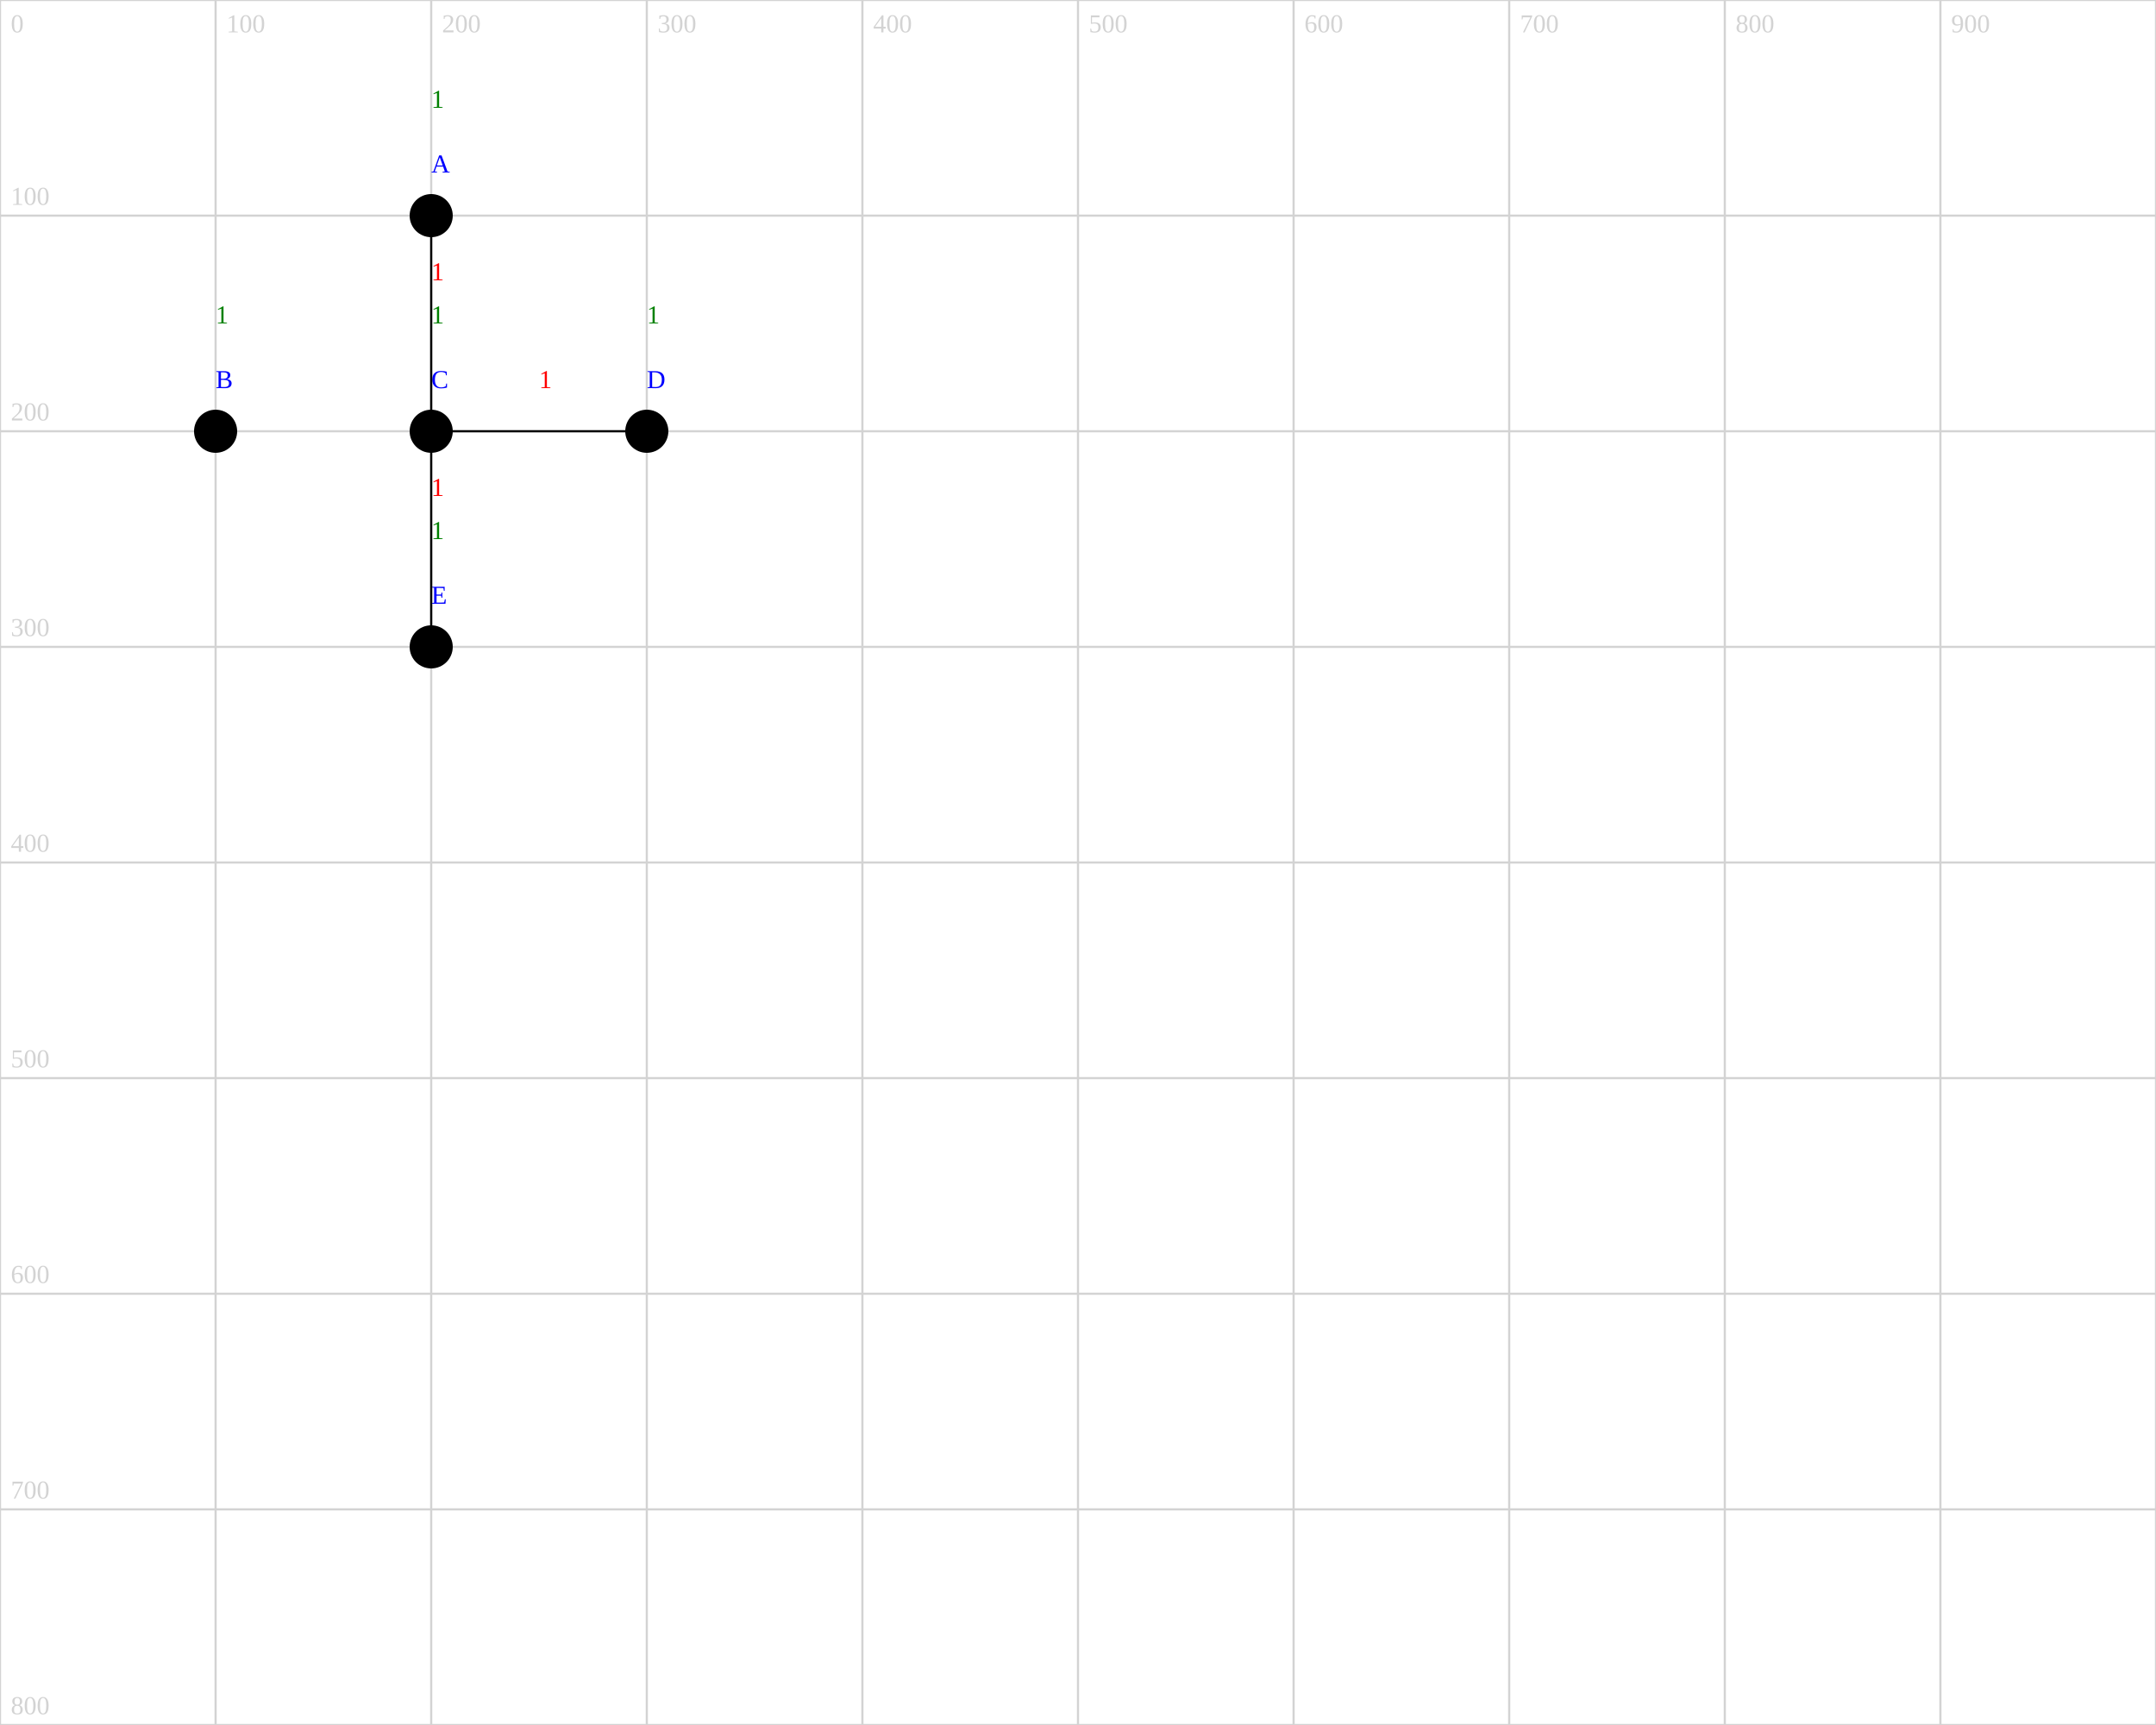
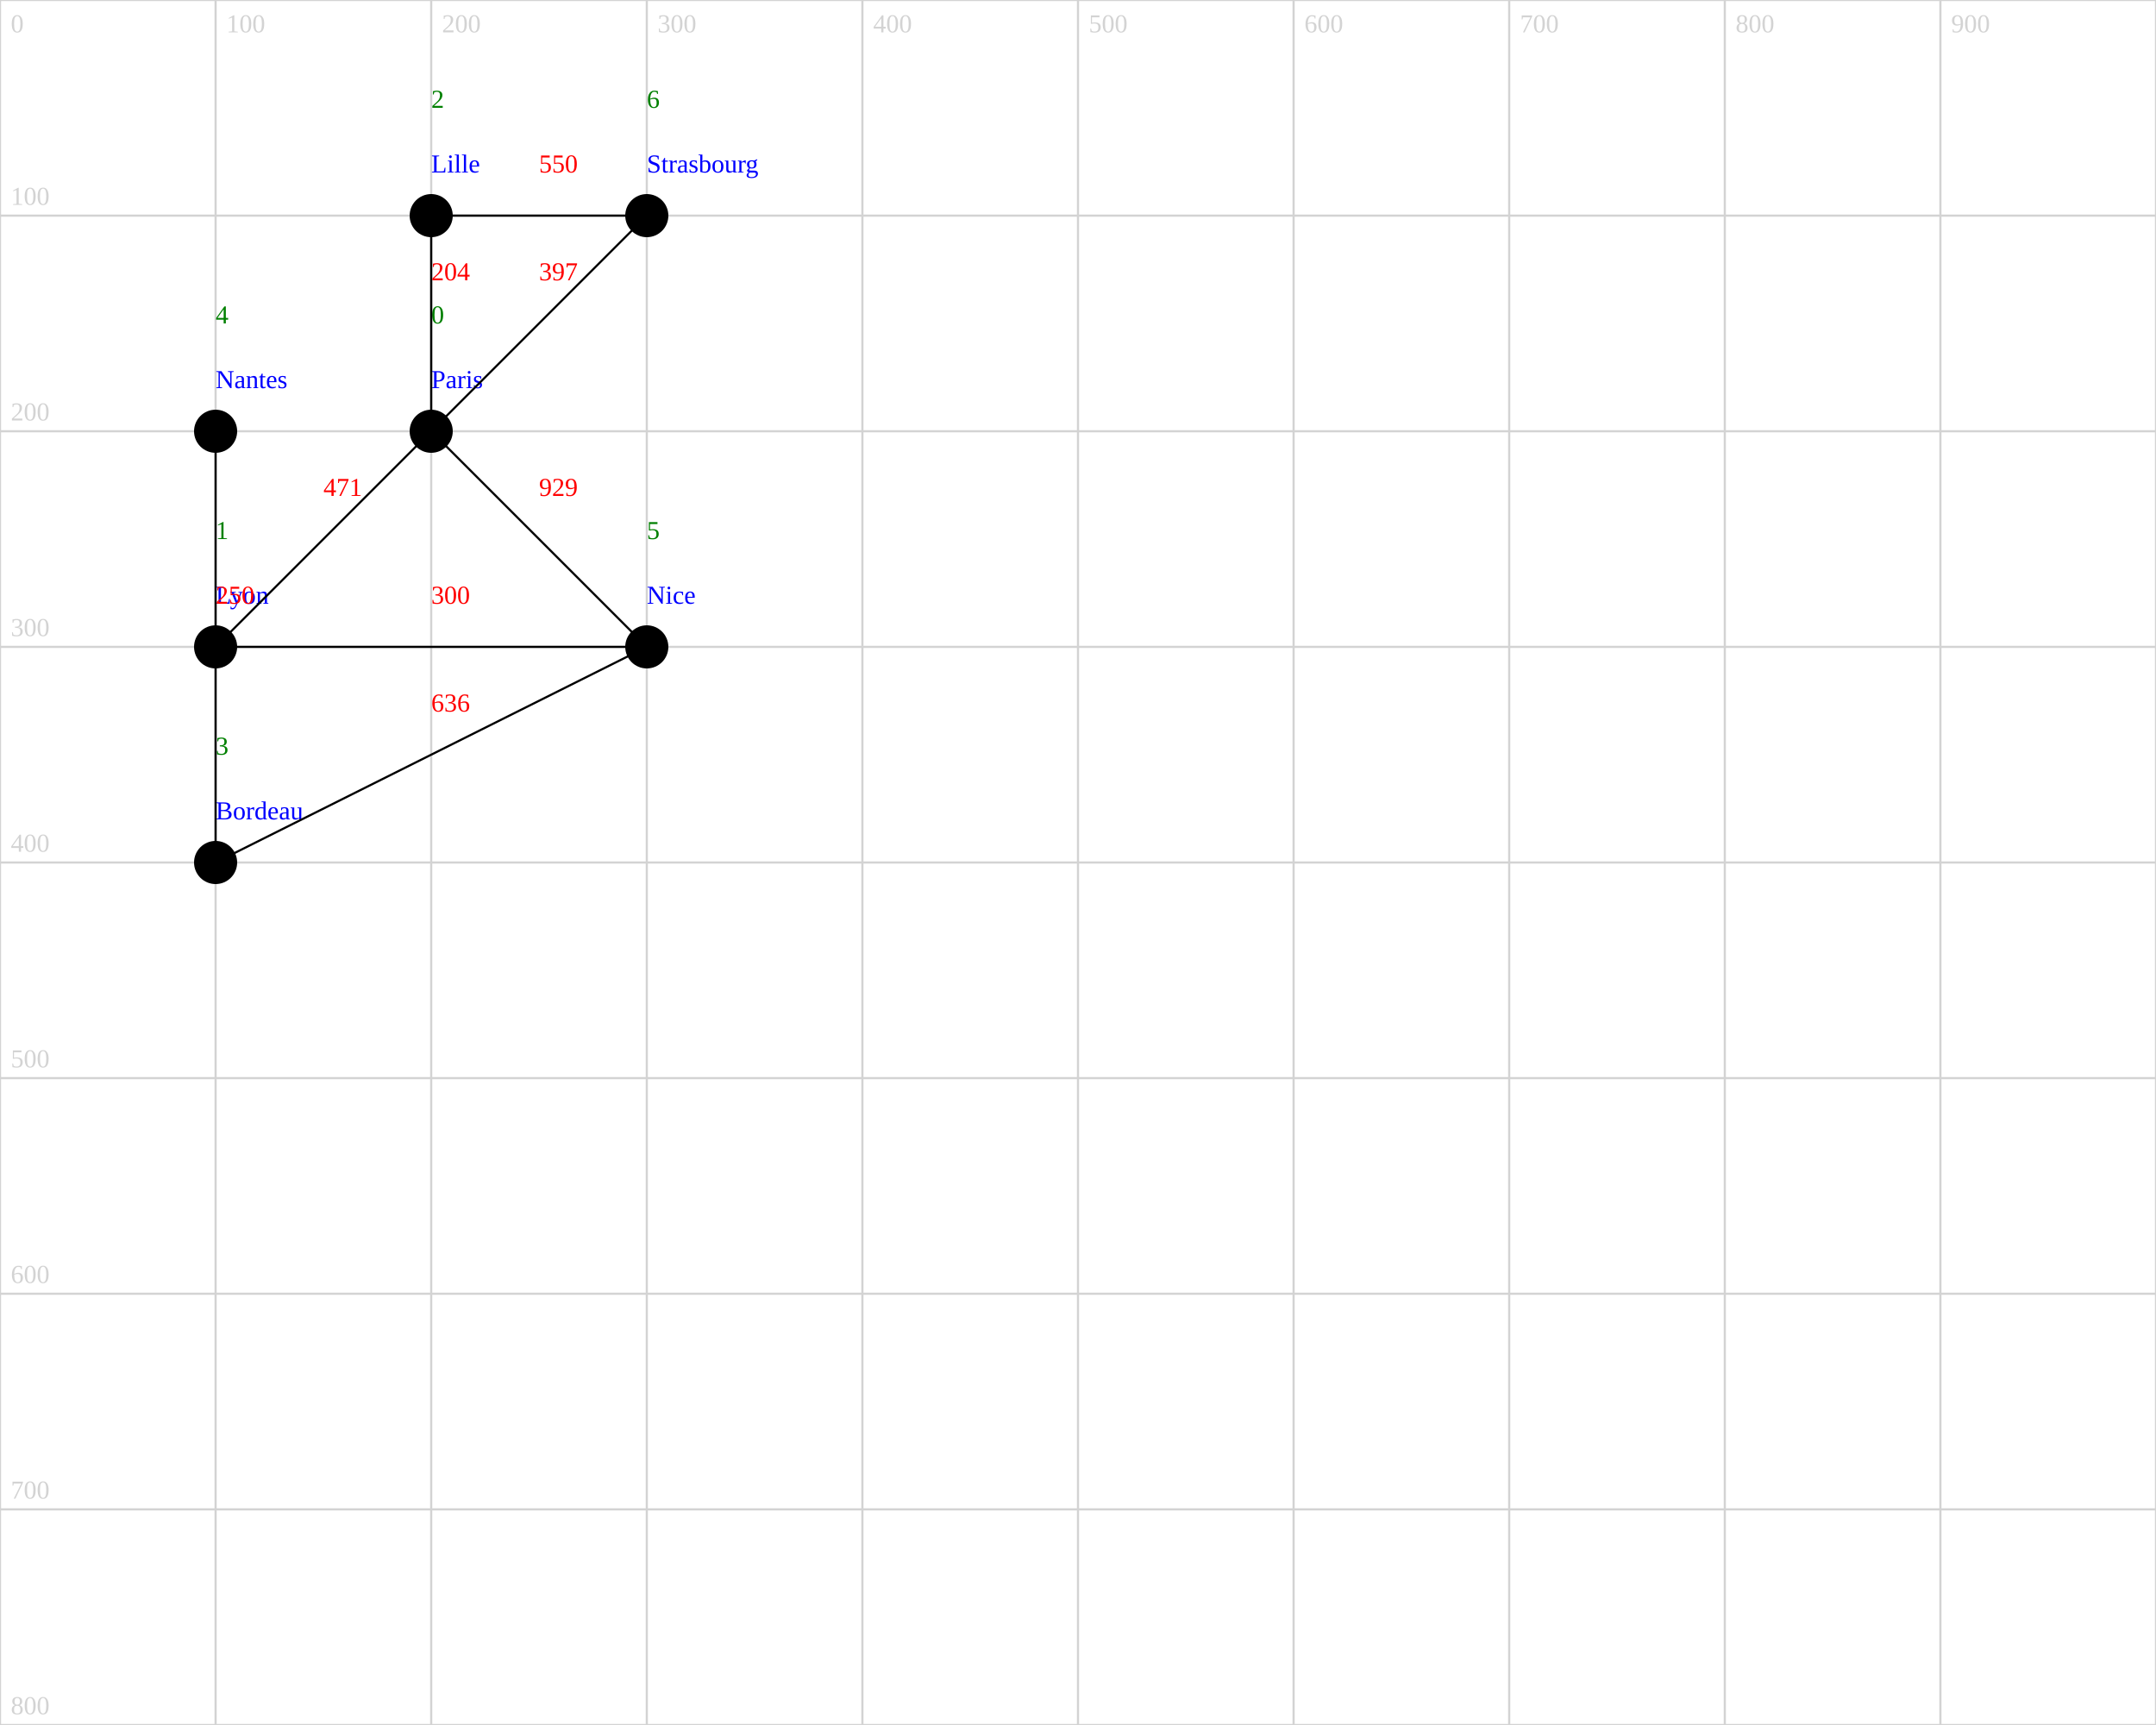
<svg xmlns="http://www.w3.org/2000/svg" version="1.1" width="1000" height="800">
  <line x1="0" y1="0" x2="1000" y2="0" stroke="lightgrey" />
  <text x="5" y="-5" fill="lightgrey">0</text>
  <line x1="0" y1="100" x2="1000" y2="100" stroke="lightgrey" />
  <text x="5" y="95" fill="lightgrey">100</text>
  <line x1="0" y1="200" x2="1000" y2="200" stroke="lightgrey" />
  <text x="5" y="195" fill="lightgrey">200</text>
  <line x1="0" y1="300" x2="1000" y2="300" stroke="lightgrey" />
  <text x="5" y="295" fill="lightgrey">300</text>
  <line x1="0" y1="400" x2="1000" y2="400" stroke="lightgrey" />
  <text x="5" y="395" fill="lightgrey">400</text>
  <line x1="0" y1="500" x2="1000" y2="500" stroke="lightgrey" />
  <text x="5" y="495" fill="lightgrey">500</text>
  <line x1="0" y1="600" x2="1000" y2="600" stroke="lightgrey" />
  <text x="5" y="595" fill="lightgrey">600</text>
  <line x1="0" y1="700" x2="1000" y2="700" stroke="lightgrey" />
  <text x="5" y="695" fill="lightgrey">700</text>
  <line x1="0" y1="800" x2="1000" y2="800" stroke="lightgrey" />
  <text x="5" y="795" fill="lightgrey">800</text>
  <line x1="0" y1="0" x2="0" y2="800" stroke="lightgrey" />
  <text x="5" y="15" fill="lightgrey">0</text>
  <line x1="100" y1="0" x2="100" y2="800" stroke="lightgrey" />
  <text x="105" y="15" fill="lightgrey">100</text>
  <line x1="200" y1="0" x2="200" y2="800" stroke="lightgrey" />
  <text x="205" y="15" fill="lightgrey">200</text>
  <line x1="300" y1="0" x2="300" y2="800" stroke="lightgrey" />
  <text x="305" y="15" fill="lightgrey">300</text>
  <line x1="400" y1="0" x2="400" y2="800" stroke="lightgrey" />
  <text x="405" y="15" fill="lightgrey">400</text>
  <line x1="500" y1="0" x2="500" y2="800" stroke="lightgrey" />
  <text x="505" y="15" fill="lightgrey">500</text>
  <line x1="600" y1="0" x2="600" y2="800" stroke="lightgrey" />
  <text x="605" y="15" fill="lightgrey">600</text>
  <line x1="700" y1="0" x2="700" y2="800" stroke="lightgrey" />
  <text x="705" y="15" fill="lightgrey">700</text>
  <line x1="800" y1="0" x2="800" y2="800" stroke="lightgrey" />
  <text x="805" y="15" fill="lightgrey">800</text>
  <line x1="900" y1="0" x2="900" y2="800" stroke="lightgrey" />
  <text x="905" y="15" fill="lightgrey">900</text>
  <line x1="1000" y1="0" x2="1000" y2="800" stroke="lightgrey" />
  <text x="1005" y="15" fill="lightgrey">1000</text>
+   <circle cx="200" cy="200" r="10" fill="black" />
+   <text x="200" y="180" fill="blue">Paris</text>
+   <text x="200" y="150" fill="green">0</text>
+   <circle cx="100" cy="300" r="10" fill="black" />
+   <text x="100" y="280" fill="blue">Lyon</text>
+   <text x="100" y="250" fill="green">1</text>
  <circle cx="200" cy="100" r="10" fill="black" />
-   <text x="200" y="80" fill="blue">A</text>
-   <text x="200" y="50" fill="green">1</text>
+   <text x="200" y="80" fill="blue">Lille</text>
+   <text x="200" y="50" fill="green">2</text>
+   <circle cx="100" cy="400" r="10" fill="black" />
+   <text x="100" y="380" fill="blue">Bordeau</text>
+   <text x="100" y="350" fill="green">3</text>
  <circle cx="100" cy="200" r="10" fill="black" />
-   <text x="100" y="180" fill="blue">B</text>
-   <text x="100" y="150" fill="green">1</text>
-   <circle cx="200" cy="200" r="10" fill="black" />
-   <text x="200" y="180" fill="blue">C</text>
-   <text x="200" y="150" fill="green">1</text>
-   <circle cx="300" cy="200" r="10" fill="black" />
-   <text x="300" y="180" fill="blue">D</text>
-   <text x="300" y="150" fill="green">1</text>
-   <circle cx="200" cy="300" r="10" fill="black" />
-   <text x="200" y="280" fill="blue">E</text>
-   <text x="200" y="250" fill="green">1</text>
+   <text x="100" y="180" fill="blue">Nantes</text>
+   <text x="100" y="150" fill="green">4</text>
+   <circle cx="300" cy="300" r="10" fill="black" />
+   <text x="300" y="280" fill="blue">Nice</text>
+   <text x="300" y="250" fill="green">5</text>
+   <circle cx="300" cy="100" r="10" fill="black" />
+   <text x="300" y="80" fill="blue">Strasbourg</text>
+   <text x="300" y="50" fill="green">6</text>
+   <line x1="200" y1="200" x2="100" y2="300" stroke="black" />
+   <text x="150" y="230" fill="red">471</text>
  <line x1="200" y1="100" x2="200" y2="200" stroke="black" />
-   <text x="200" y="130" fill="red">1</text>
-   <line x1="200" y1="200" x2="300" y2="200" stroke="black" />
-   <text x="250" y="180" fill="red">1</text>
-   <line x1="200" y1="200" x2="200" y2="300" stroke="black" />
-   <text x="200" y="230" fill="red">1</text>
+   <text x="200" y="130" fill="red">204</text>
+   <line x1="200" y1="200" x2="300" y2="100" stroke="black" />
+   <text x="250" y="130" fill="red">397</text>
+   <line x1="100" y1="400" x2="300" y2="300" stroke="black" />
+   <text x="200" y="330" fill="red">636</text>
+   <line x1="200" y1="200" x2="300" y2="300" stroke="black" />
+   <text x="250" y="230" fill="red">929</text>
+   <line x1="100" y1="300" x2="300" y2="300" stroke="black" />
+   <text x="200" y="280" fill="red">300</text>
+   <line x1="200" y1="100" x2="300" y2="100" stroke="black" />
+   <text x="250" y="80" fill="red">550</text>
+   <line x1="100" y1="400" x2="100" y2="200" stroke="black" />
+   <text x="100" y="280" fill="red">250</text>
  <defs>
    <radialGradient id="redball" cx="30%" cy="30%" r="100%" fx="30%" fy="30%">
      <stop offset="0%" style="stop-color:rgb(255,250,250)" />
      <stop offset="3%" style="stop-color:rgb(255,250,250)" />
      <stop offset="7%" style="stop-color:rgb(255,160,160)" />
      <stop offset="70%" style="stop-color:rgb(255,0,0)" />
      <stop offset="100%" style="stop-color:rgb(255,0,0)" />
    </radialGradient>
    <radialGradient id="greenball" cx="30%" cy="30%" r="100%" fx="30%" fy="30%">
      <stop offset="0%" style="stop-color:rgb(250,255,250)" />
      <stop offset="3%" style="stop-color:rgb(250,255,250)" />
      <stop offset="7%" style="stop-color:rgb(160,255,160)" />
      <stop offset="70%" style="stop-color:rgb(0,255,0)" />
      <stop offset="100%" style="stop-color:rgb(0,255,0)" />
    </radialGradient>
    <radialGradient id="blueball" cx="30%" cy="30%" r="100%" fx="30%" fy="30%">
      <stop offset="0%" style="stop-color:rgb(250,250,255)" />
      <stop offset="3%" style="stop-color:rgb(250,250,255)" />
      <stop offset="7%" style="stop-color:rgb(160,160,255)" />
      <stop offset="70%" style="stop-color:rgb(0,0,255)" />
      <stop offset="100%" style="stop-color:rgb(0,255,0)" />
    </radialGradient>
    <radialGradient id="yellowball" cx="30%" cy="30%" r="100%" fx="30%" fy="30%">
      <stop offset="0%" style="stop-color:rgb(255,255,250)" />
      <stop offset="3%" style="stop-color:rgb(255,255,250)" />
      <stop offset="7%" style="stop-color:rgb(255,255,160)" />
      <stop offset="70%" style="stop-color:rgb(255,255,0)" />
      <stop offset="100%" style="stop-color:rgb(255,255,0)" />
    </radialGradient>
    <radialGradient id="greyball" cx="30%" cy="30%" r="100%" fx="30%" fy="30%">
      <stop offset="0%" style="stop-color:rgb(250,250,250)" />
      <stop offset="3%" style="stop-color:rgb(250,250,250)" />
      <stop offset="7%" style="stop-color:rgb(160,160,160)" />
      <stop offset="70%" style="stop-color:rgb(100,100,100)" />
      <stop offset="100%" style="stop-color:rgb(100,100,100)" />
    </radialGradient>
  </defs>
</svg>
